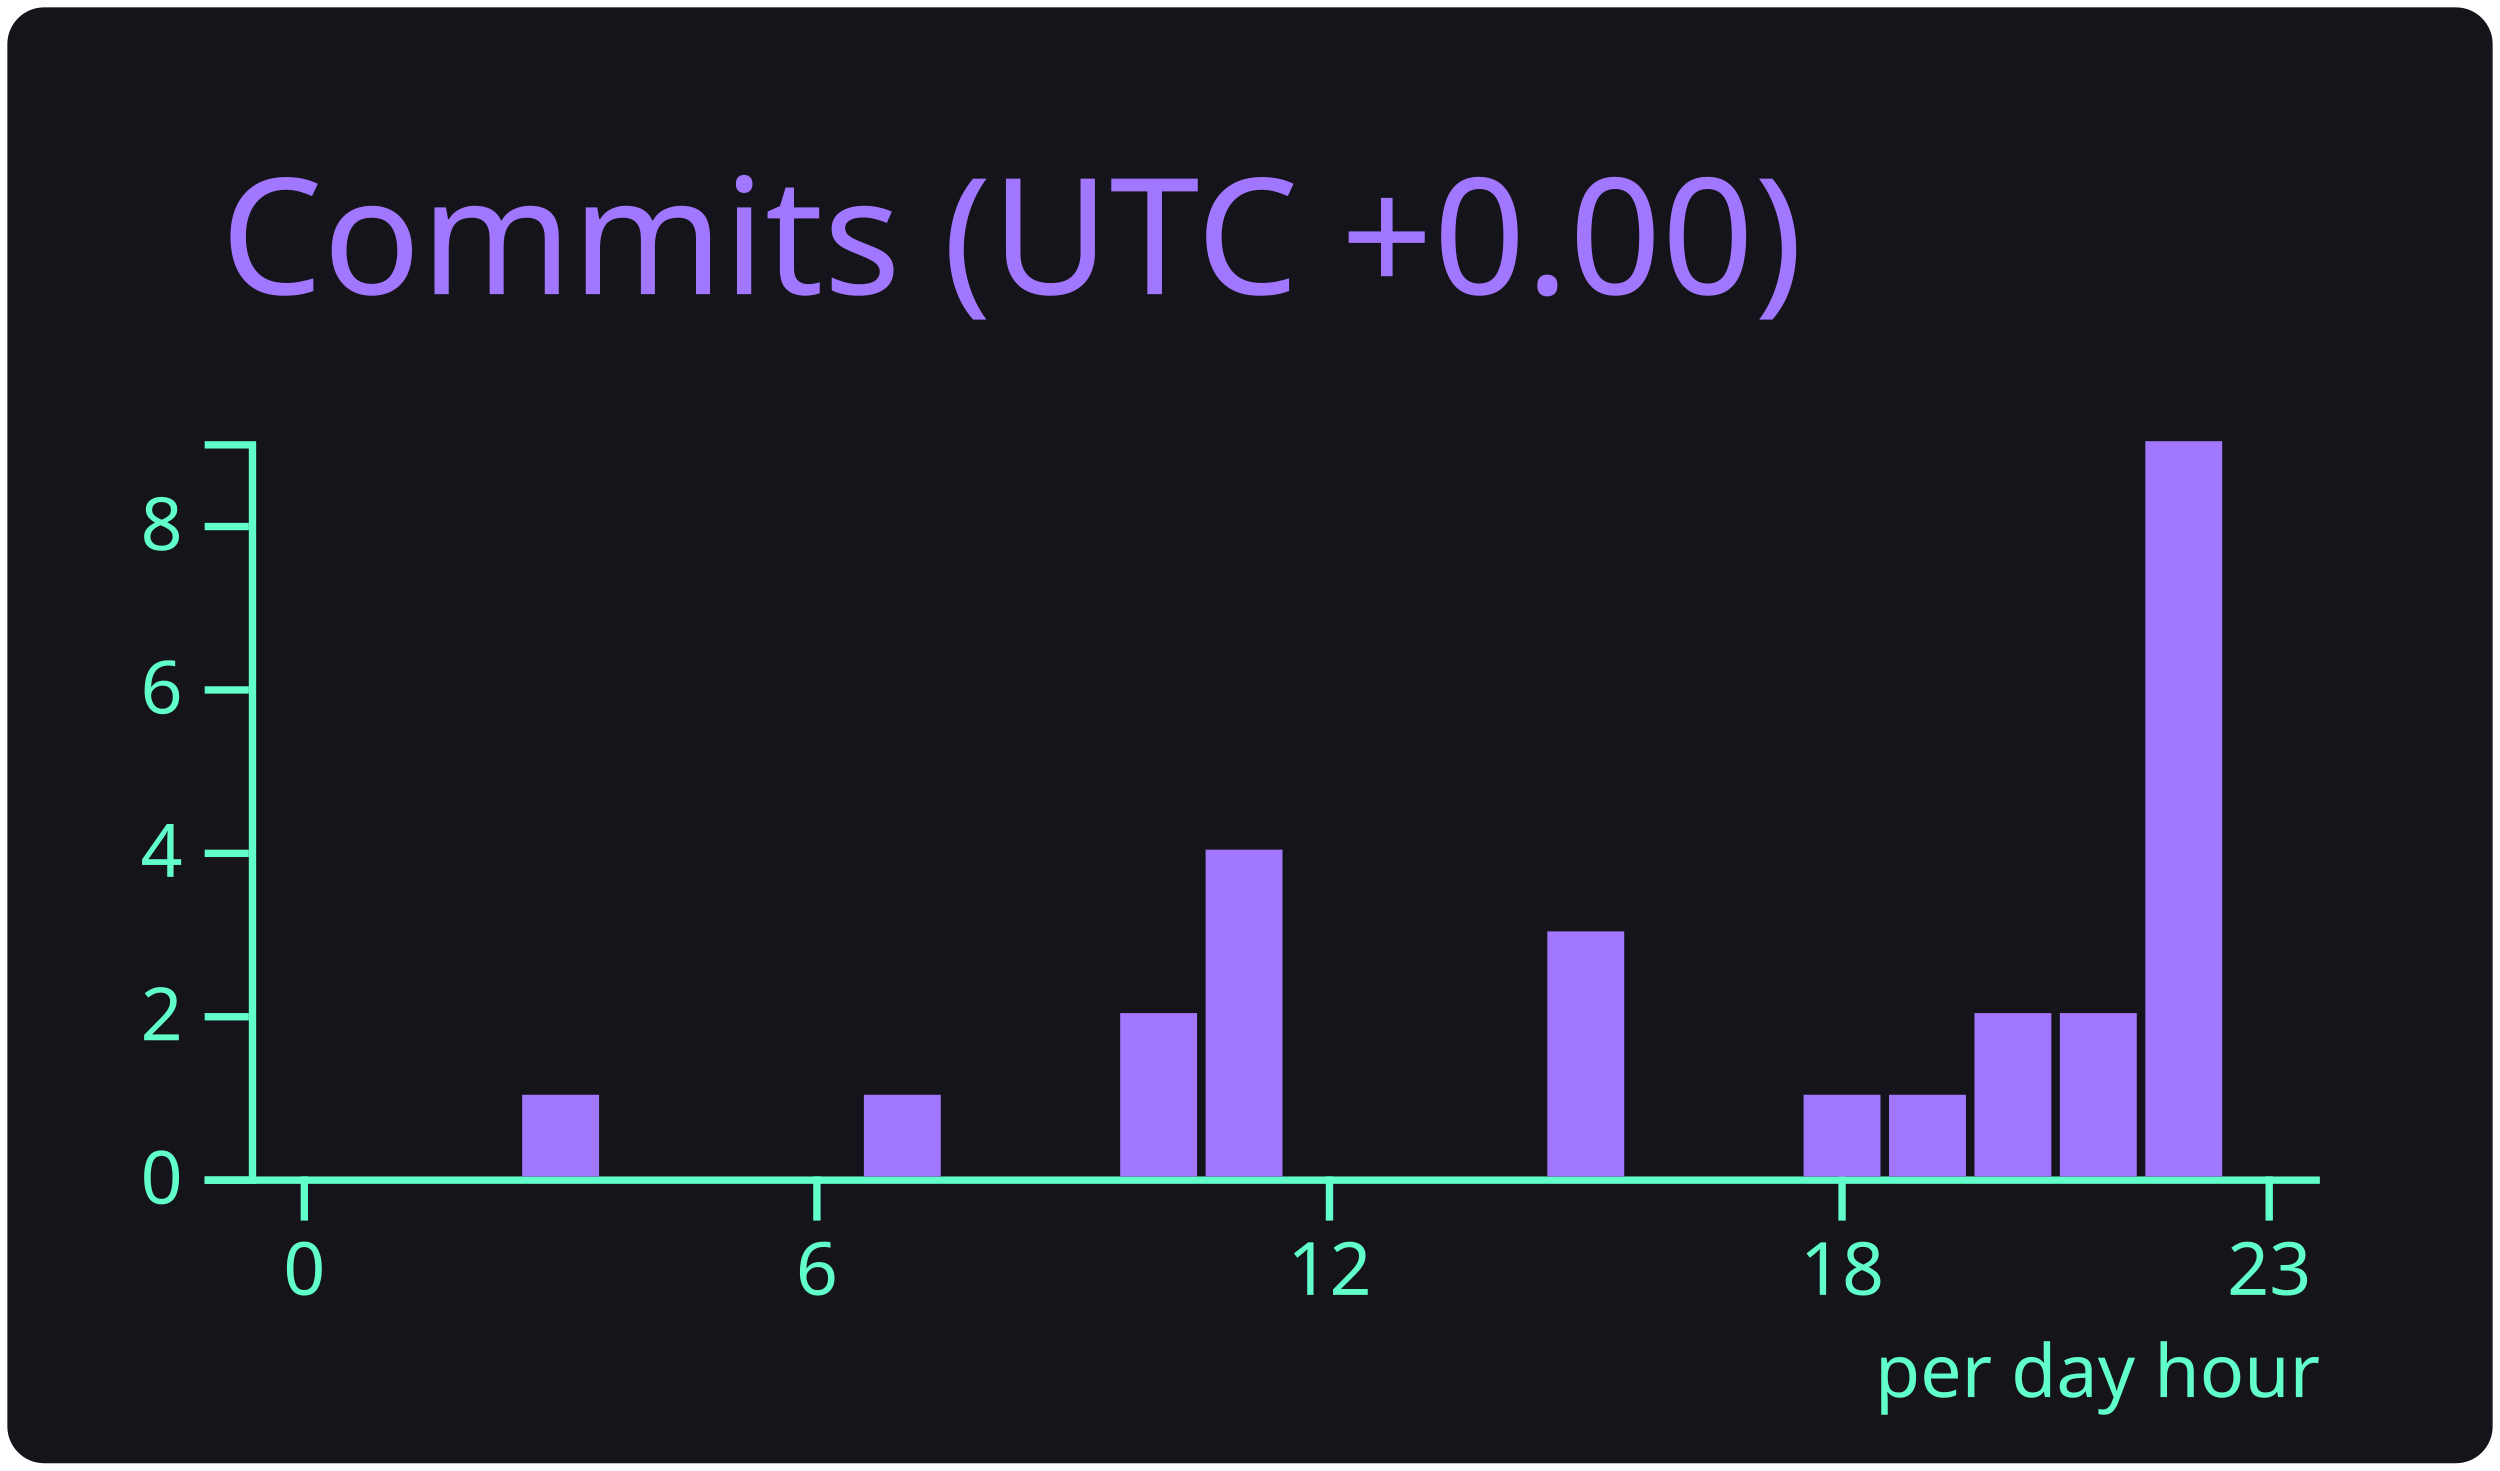
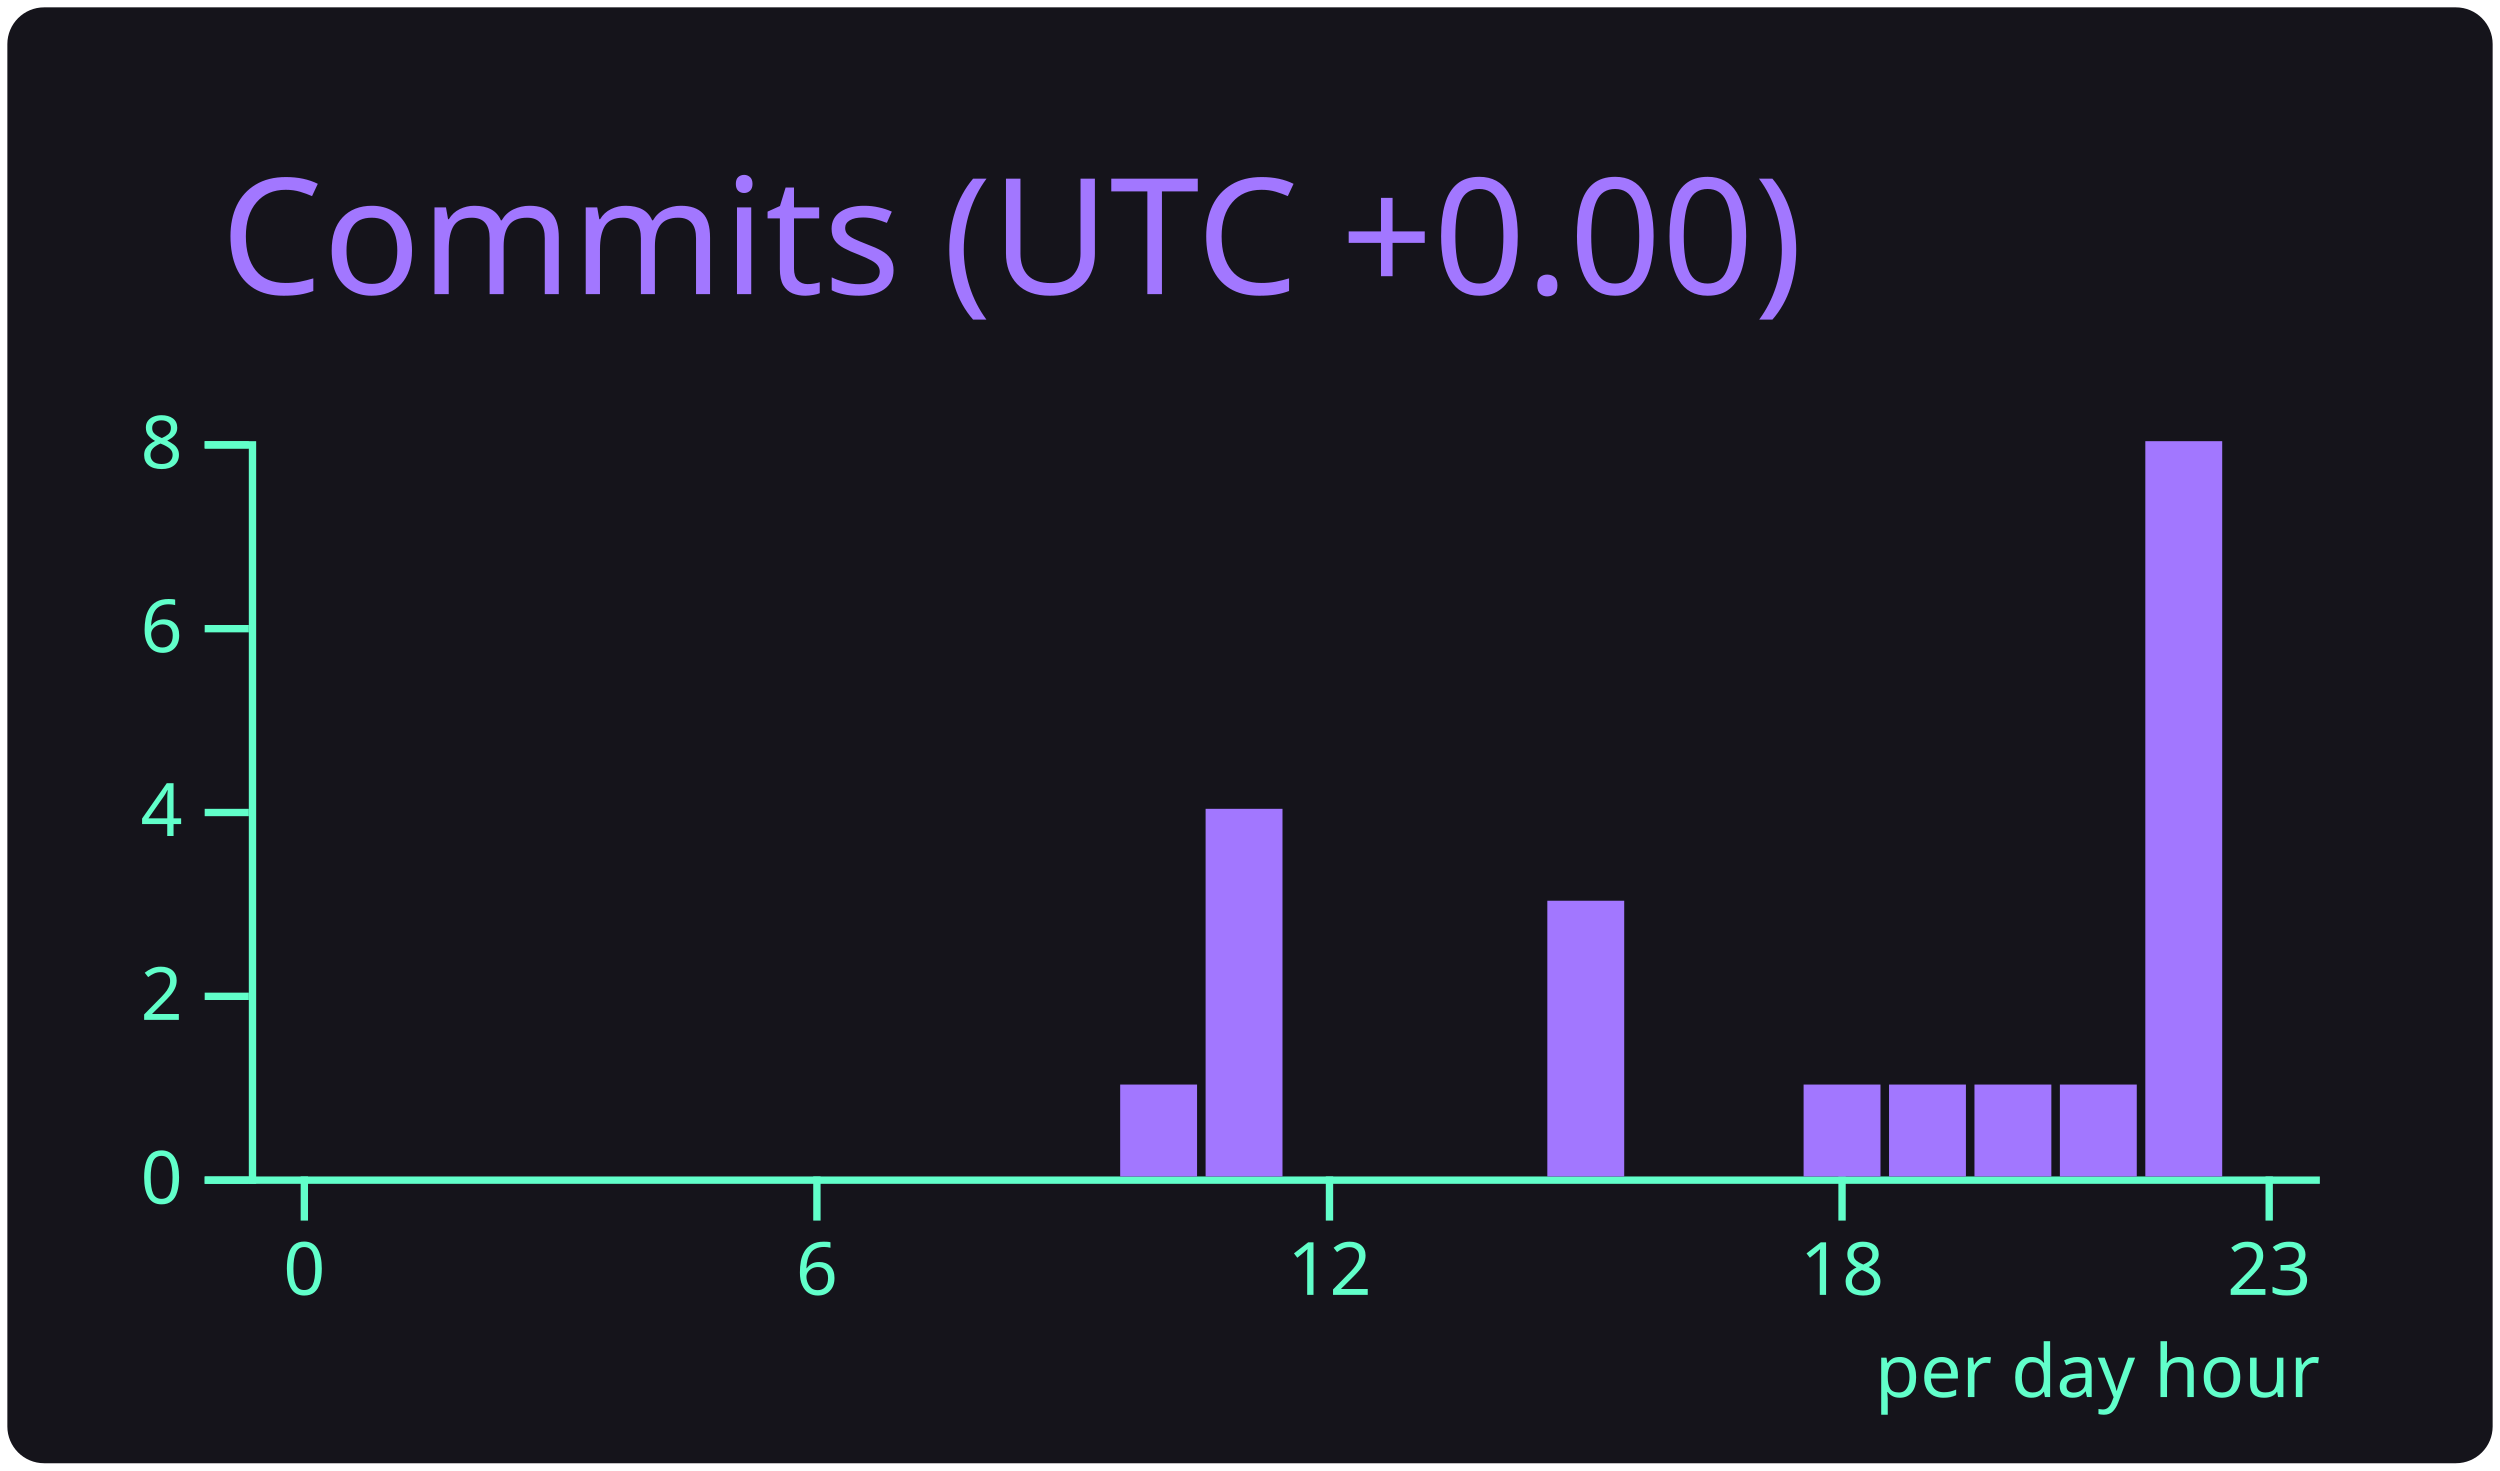
<svg xmlns="http://www.w3.org/2000/svg" width="340" height="200" viewBox="0 0 340 200">
  <style>* {
          font-family: 'Segoe UI', Ubuntu, "Helvetica Neue", Sans-Serif
        }</style>
  <g class="gpsc-root">
    <rect x="1" y="1" rx="5" ry="5" height="99%" width="99.412%" stroke="#000000" stroke-width="1" fill="#15141b" stroke-opacity="0" />
    <text x="30" y="40" class="gpsc-item" style="--gpsc-i: 0; font-size: 22px; fill: #a277ff;">Commits (UTC +0.00)</text>
    <g transform="translate(0,40)">
      <g color="#a277ff" transform="translate(35,20)">
        <g color="#61ffca" transform="translate(0,100)" fill="none" font-size="10" font-family="sans-serif" text-anchor="middle">
          <path class="domain" stroke="currentColor" d="M-1.162,0.5H280.5" />
          <g class="tick" opacity="1" transform="translate(6.390041,0)">
            <line stroke="currentColor" y2="6" />
            <text fill="currentColor" y="9" dy="0.71em">0</text>
          </g>
          <g class="tick" opacity="1" transform="translate(76.09959,0)">
            <line stroke="currentColor" y2="6" />
            <text fill="currentColor" y="9" dy="0.71em">6</text>
          </g>
          <g class="tick" opacity="1" transform="translate(145.8091,0)">
            <line stroke="currentColor" y2="6" />
            <text fill="currentColor" y="9" dy="0.71em">12</text>
          </g>
          <g class="tick" opacity="1" transform="translate(215.5187,0)">
            <line stroke="currentColor" y2="6" />
            <text fill="currentColor" y="9" dy="0.71em">18</text>
          </g>
          <g class="tick" opacity="1" transform="translate(273.61,0)">
            <line stroke="currentColor" y2="6" />
            <text fill="currentColor" y="9" dy="0.71em">23</text>
          </g>
        </g>
        <g color="#61ffca" transform="translate(-1.161826,0)" fill="none" font-size="10" font-family="sans-serif" text-anchor="end">
          <path class="domain" stroke="currentColor" d="M-6,100.5H0.5V0.5H-6" />
          <g class="tick" opacity="1" transform="translate(0,100.5)">
            <line stroke="currentColor" x2="-6" />
            <text fill="currentColor" x="-9" dy="0.32em">0</text>
          </g>
-           <g class="tick" opacity="1" transform="translate(0,78.27778)">
+           <g class="tick" opacity="1" transform="translate(0,75.5)">
            <line stroke="currentColor" x2="-6" />
            <text fill="currentColor" x="-9" dy="0.32em">2</text>
          </g>
-           <g class="tick" opacity="1" transform="translate(0,56.05556)">
+           <g class="tick" opacity="1" transform="translate(0,50.5)">
            <line stroke="currentColor" x2="-6" />
            <text fill="currentColor" x="-9" dy="0.32em">4</text>
          </g>
-           <g class="tick" opacity="1" transform="translate(0,33.83333)">
+           <g class="tick" opacity="1" transform="translate(0,25.5)">
            <line stroke="currentColor" x2="-6" />
            <text fill="currentColor" x="-9" dy="0.32em">6</text>
          </g>
-           <g class="tick" opacity="1" transform="translate(0,11.61111)">
+           <g class="tick" opacity="1" transform="translate(0,0.5)">
            <line stroke="currentColor" x2="-6" />
            <text fill="currentColor" x="-9" dy="0.32em">8</text>
          </g>
        </g>
        <rect class="bar" style="--gpsc-i: 0;" fill="#a277ff" x="1.162" y="100" width="10.456" height="0" />
        <rect class="bar" style="--gpsc-i: 1;" fill="#a277ff" x="12.78" y="100" width="10.456" height="0" />
        <rect class="bar" style="--gpsc-i: 2;" fill="#a277ff" x="24.398" y="100" width="10.456" height="0" />
-         <rect class="bar" style="--gpsc-i: 3;" fill="#a277ff" x="36.017" y="88.889" width="10.456" height="11.111" />
+         <rect class="bar" style="--gpsc-i: 3;" fill="#a277ff" x="36.017" y="100" width="10.456" height="0" />
        <rect class="bar" style="--gpsc-i: 4;" fill="#a277ff" x="47.635" y="100" width="10.456" height="0" />
        <rect class="bar" style="--gpsc-i: 5;" fill="#a277ff" x="59.253" y="100" width="10.456" height="0" />
        <rect class="bar" style="--gpsc-i: 6;" fill="#a277ff" x="70.871" y="100" width="10.456" height="0" />
-         <rect class="bar" style="--gpsc-i: 7;" fill="#a277ff" x="82.49" y="88.889" width="10.456" height="11.111" />
+         <rect class="bar" style="--gpsc-i: 7;" fill="#a277ff" x="82.49" y="100" width="10.456" height="0" />
        <rect class="bar" style="--gpsc-i: 8;" fill="#a277ff" x="94.108" y="100" width="10.456" height="0" />
        <rect class="bar" style="--gpsc-i: 9;" fill="#a277ff" x="105.726" y="100" width="10.456" height="0" />
-         <rect class="bar" style="--gpsc-i: 10;" fill="#a277ff" x="117.344" y="77.778" width="10.456" height="22.222" />
-         <rect class="bar" style="--gpsc-i: 11;" fill="#a277ff" x="128.963" y="55.556" width="10.456" height="44.444" />
+         <rect class="bar" style="--gpsc-i: 10;" fill="#a277ff" x="117.344" y="87.5" width="10.456" height="12.5" />
+         <rect class="bar" style="--gpsc-i: 11;" fill="#a277ff" x="128.963" y="50" width="10.456" height="50" />
        <rect class="bar" style="--gpsc-i: 12;" fill="#a277ff" x="140.581" y="100" width="10.456" height="0" />
        <rect class="bar" style="--gpsc-i: 13;" fill="#a277ff" x="152.199" y="100" width="10.456" height="0" />
        <rect class="bar" style="--gpsc-i: 14;" fill="#a277ff" x="163.817" y="100" width="10.456" height="0" />
-         <rect class="bar" style="--gpsc-i: 15;" fill="#a277ff" x="175.436" y="66.667" width="10.456" height="33.333" />
+         <rect class="bar" style="--gpsc-i: 15;" fill="#a277ff" x="175.436" y="62.5" width="10.456" height="37.5" />
        <rect class="bar" style="--gpsc-i: 16;" fill="#a277ff" x="187.054" y="100" width="10.456" height="0" />
        <rect class="bar" style="--gpsc-i: 17;" fill="#a277ff" x="198.672" y="100" width="10.456" height="0" />
-         <rect class="bar" style="--gpsc-i: 18;" fill="#a277ff" x="210.29" y="88.889" width="10.456" height="11.111" />
-         <rect class="bar" style="--gpsc-i: 19;" fill="#a277ff" x="221.909" y="88.889" width="10.456" height="11.111" />
-         <rect class="bar" style="--gpsc-i: 20;" fill="#a277ff" x="233.527" y="77.778" width="10.456" height="22.222" />
-         <rect class="bar" style="--gpsc-i: 21;" fill="#a277ff" x="245.145" y="77.778" width="10.456" height="22.222" />
+         <rect class="bar" style="--gpsc-i: 18;" fill="#a277ff" x="210.29" y="87.5" width="10.456" height="12.5" />
+         <rect class="bar" style="--gpsc-i: 19;" fill="#a277ff" x="221.909" y="87.5" width="10.456" height="12.5" />
+         <rect class="bar" style="--gpsc-i: 20;" fill="#a277ff" x="233.527" y="87.5" width="10.456" height="12.5" />
+         <rect class="bar" style="--gpsc-i: 21;" fill="#a277ff" x="245.145" y="87.5" width="10.456" height="12.5" />
        <rect class="bar" style="--gpsc-i: 22;" fill="#a277ff" x="256.763" y="0" width="10.456" height="100" />
        <rect class="bar" style="--gpsc-i: 23;" fill="#a277ff" x="268.382" y="100" width="10.456" height="0" />
        <g>
          <text y="130" x="220" style="fill: #61ffca; font-size: 10px;">per day hour</text>
        </g>
      </g>
    </g>
  </g>
</svg>
